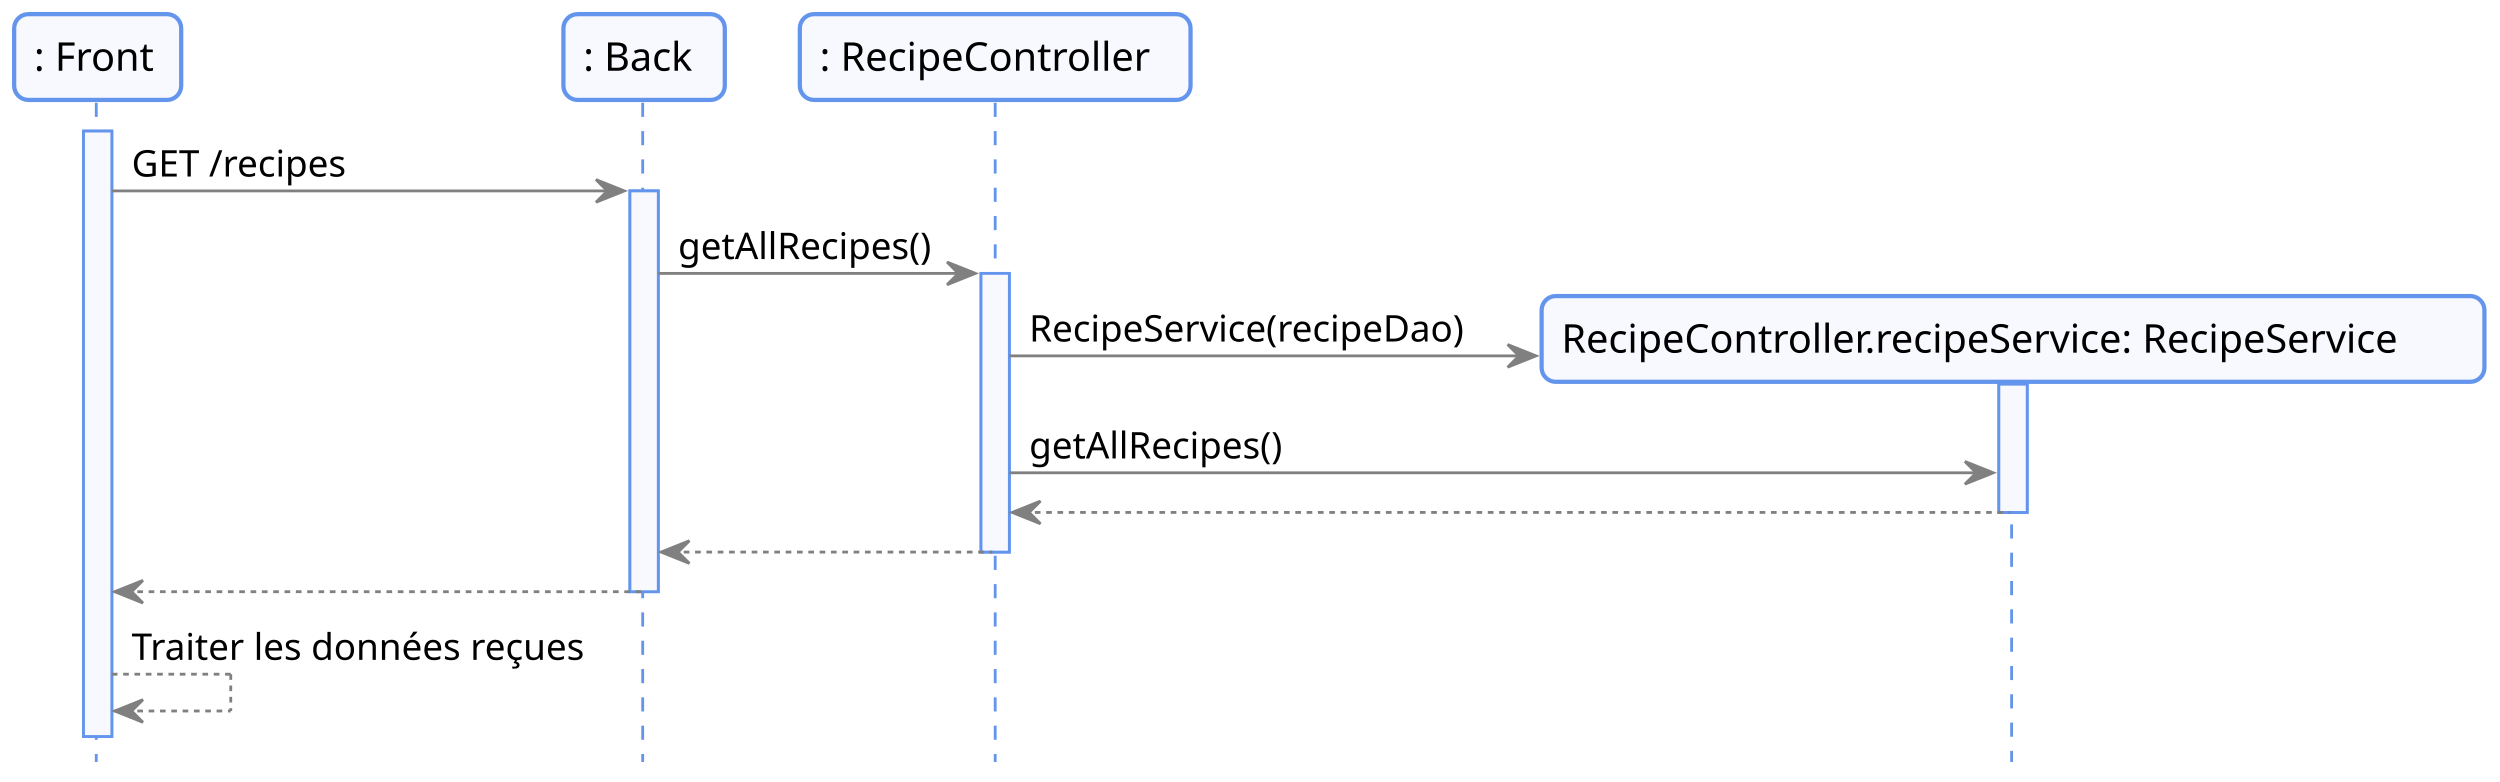
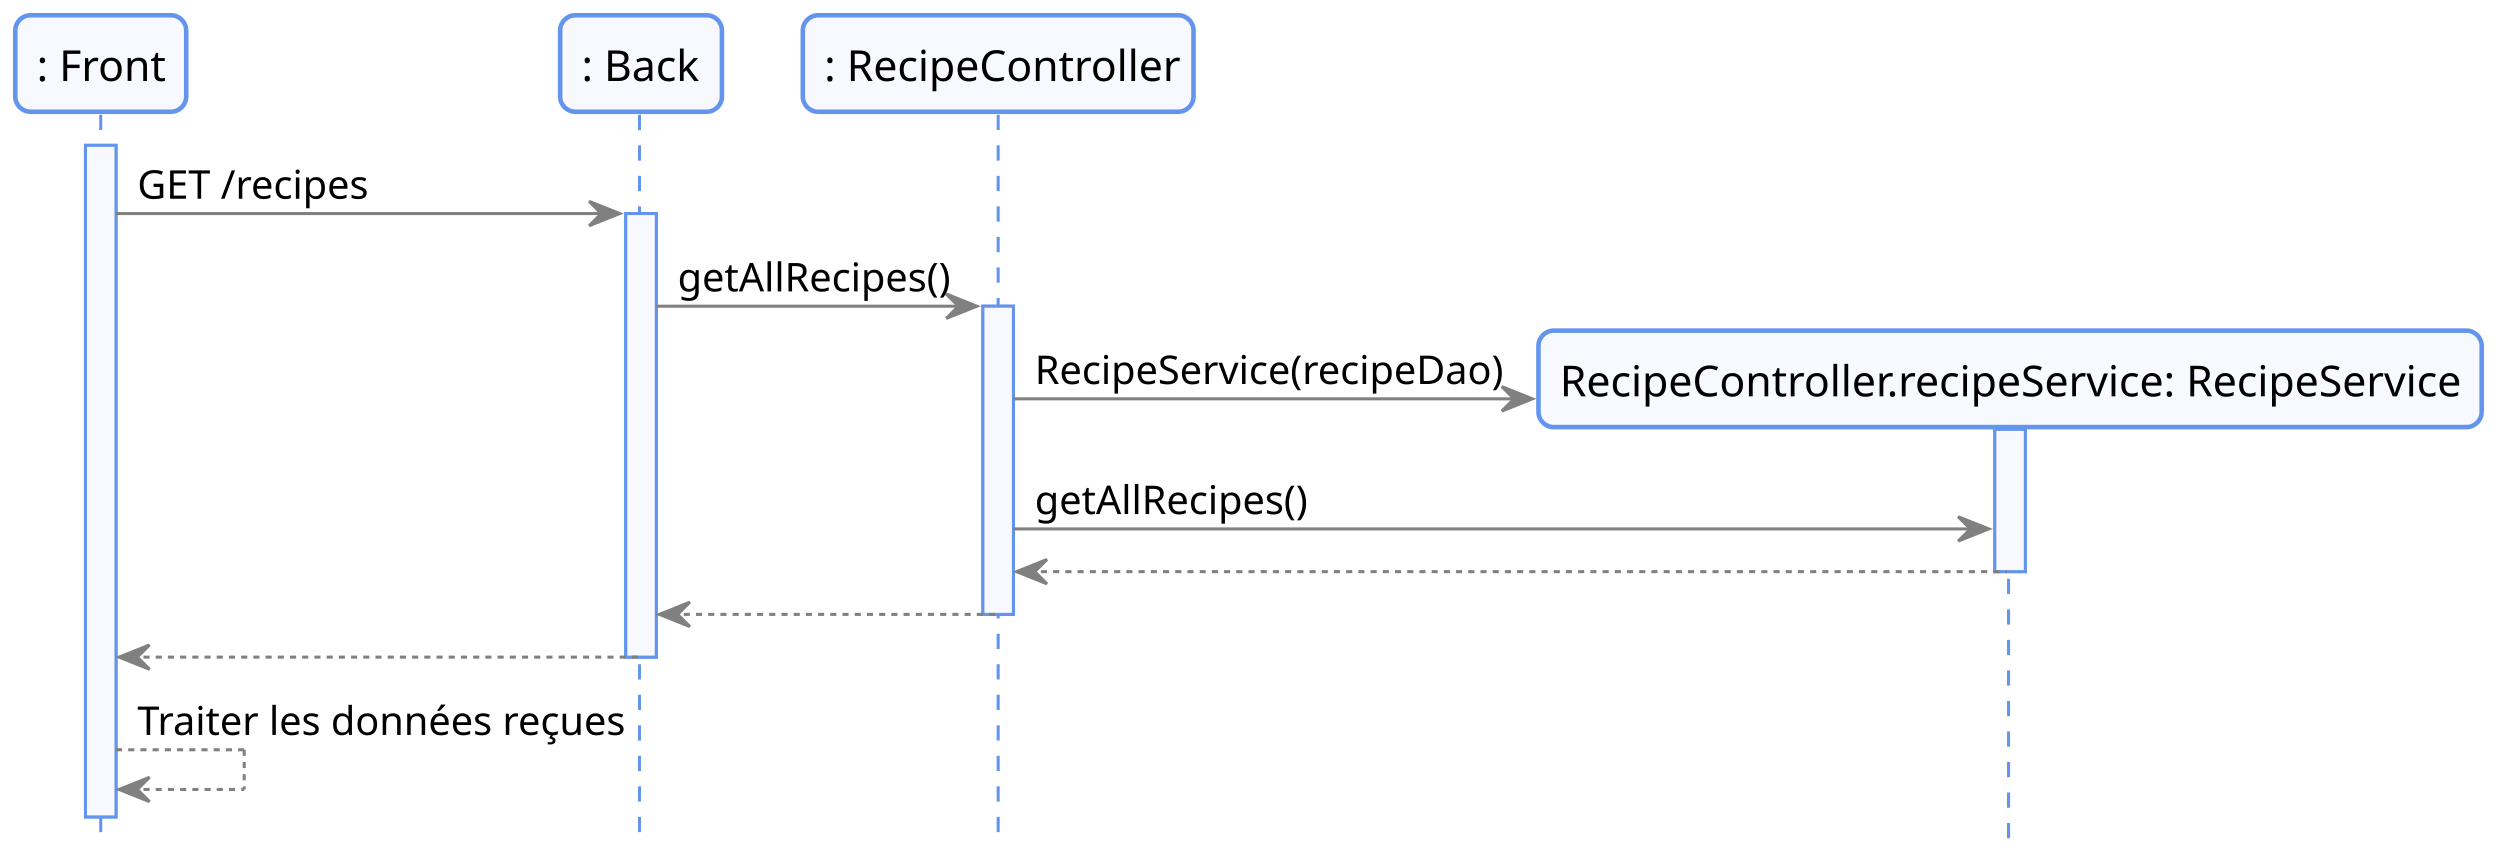
- <svg xmlns="http://www.w3.org/2000/svg" contentScriptType="application/ecmascript" contentStyleType="text/css" height="276px" preserveAspectRatio="none" style="width:883px;height:276px;" version="1.1" viewBox="0 0 883 276" width="883px" zoomAndPan="magnify">
+ <svg xmlns="http://www.w3.org/2000/svg" contentScriptType="application/ecmascript" contentStyleType="text/css" height="283px" preserveAspectRatio="none" style="width:819px;height:283px;" version="1.1" viewBox="0 0 819 283" width="819px" zoomAndPan="magnify">
  <defs />
  <g>
-     <rect fill="#F8F8FF" height="213.828" style="stroke:#6495ED;stroke-width:1.0;" width="10" x="29.5" y="46.297" />
-     <rect fill="#F8F8FF" height="141.562" style="stroke:#6495ED;stroke-width:1.0;" width="10" x="222.5" y="67.43" />
-     <rect fill="#F8F8FF" height="98.43" style="stroke:#6495ED;stroke-width:1.0;" width="10" x="346.5" y="96.562" />
-     <rect fill="#F8F8FF" height="45.297" style="stroke:#6495ED;stroke-width:1.0;" width="10" x="706" y="135.695" />
-     <line style="stroke:#6495ED;stroke-width:1.0;stroke-dasharray:5.0,5.0;" x1="34" x2="34" y1="36.297" y2="269.125" />
-     <line style="stroke:#6495ED;stroke-width:1.0;stroke-dasharray:5.0,5.0;" x1="227" x2="227" y1="36.297" y2="269.125" />
-     <line style="stroke:#6495ED;stroke-width:1.0;stroke-dasharray:5.0,5.0;" x1="351.5" x2="351.5" y1="36.297" y2="269.125" />
-     <line style="stroke:#6495ED;stroke-width:1.0;stroke-dasharray:5.0,5.0;" x1="710.5" x2="710.5" y1="135.211" y2="269.125" />
-     <rect fill="#F8F8FF" height="30.297" rx="5" ry="5" style="stroke:#6495ED;stroke-width:1.5;" width="59" x="5" y="5" />
-     <text fill="#000000" font-family="sans-serif" font-size="14" lengthAdjust="spacingAndGlyphs" textLength="45" x="12" y="24.995">: Front</text>
-     <rect fill="#F8F8FF" height="30.297" rx="5" ry="5" style="stroke:#6495ED;stroke-width:1.5;" width="57" x="199" y="5" />
-     <text fill="#000000" font-family="sans-serif" font-size="14" lengthAdjust="spacingAndGlyphs" textLength="43" x="206" y="24.995">: Back</text>
-     <rect fill="#F8F8FF" height="30.297" rx="5" ry="5" style="stroke:#6495ED;stroke-width:1.5;" width="138" x="282.5" y="5" />
-     <text fill="#000000" font-family="sans-serif" font-size="14" lengthAdjust="spacingAndGlyphs" textLength="124" x="289.5" y="24.995">: RecipeController</text>
-     <rect fill="#F8F8FF" height="213.828" style="stroke:#6495ED;stroke-width:1.0;" width="10" x="29.5" y="46.297" />
-     <rect fill="#F8F8FF" height="141.562" style="stroke:#6495ED;stroke-width:1.0;" width="10" x="222.5" y="67.43" />
-     <rect fill="#F8F8FF" height="98.43" style="stroke:#6495ED;stroke-width:1.0;" width="10" x="346.5" y="96.562" />
-     <rect fill="#F8F8FF" height="45.297" style="stroke:#6495ED;stroke-width:1.0;" width="10" x="706" y="135.695" />
-     <polygon fill="#808080" points="210.5,63.43,220.5,67.43,210.5,71.43,214.5,67.43" style="stroke:#808080;stroke-width:1.0;" />
-     <line style="stroke:#808080;stroke-width:1.0;" x1="39.5" x2="216.5" y1="67.43" y2="67.43" />
-     <text fill="#000000" font-family="sans-serif" font-size="13" lengthAdjust="spacingAndGlyphs" textLength="79" x="46.5" y="62.364">GET /recipes</text>
-     <polygon fill="#808080" points="334.5,92.562,344.5,96.562,334.5,100.562,338.5,96.562" style="stroke:#808080;stroke-width:1.0;" />
-     <line style="stroke:#808080;stroke-width:1.0;" x1="232.5" x2="340.5" y1="96.562" y2="96.562" />
-     <text fill="#000000" font-family="sans-serif" font-size="13" lengthAdjust="spacingAndGlyphs" textLength="95" x="239.5" y="91.497">getAllRecipes()</text>
-     <polygon fill="#808080" points="532.5,121.695,542.5,125.695,532.5,129.695,536.5,125.695" style="stroke:#808080;stroke-width:1.0;" />
-     <line style="stroke:#808080;stroke-width:1.0;" x1="356.5" x2="538.5" y1="125.695" y2="125.695" />
-     <text fill="#000000" font-family="sans-serif" font-size="13" lengthAdjust="spacingAndGlyphs" textLength="164" x="363.5" y="120.629">RecipeService(recipeDao)</text>
-     <rect fill="#F8F8FF" height="30.297" rx="5" ry="5" style="stroke:#6495ED;stroke-width:1.5;" width="333" x="544.5" y="104.562" />
-     <text fill="#000000" font-family="sans-serif" font-size="14" lengthAdjust="spacingAndGlyphs" textLength="319" x="551.5" y="124.558">RecipeController.recipeService: RecipeService</text>
-     <polygon fill="#808080" points="694,162.992,704,166.992,694,170.992,698,166.992" style="stroke:#808080;stroke-width:1.0;" />
-     <line style="stroke:#808080;stroke-width:1.0;" x1="356.5" x2="700" y1="166.992" y2="166.992" />
-     <text fill="#000000" font-family="sans-serif" font-size="13" lengthAdjust="spacingAndGlyphs" textLength="95" x="363.5" y="161.926">getAllRecipes()</text>
-     <polygon fill="#808080" points="367.5,176.992,357.5,180.992,367.5,184.992,363.5,180.992" style="stroke:#808080;stroke-width:1.0;" />
-     <line style="stroke:#808080;stroke-width:1.0;stroke-dasharray:2.0,2.0;" x1="361.5" x2="710" y1="180.992" y2="180.992" />
-     <polygon fill="#808080" points="243.5,190.992,233.5,194.992,243.5,198.992,239.5,194.992" style="stroke:#808080;stroke-width:1.0;" />
-     <line style="stroke:#808080;stroke-width:1.0;stroke-dasharray:2.0,2.0;" x1="237.5" x2="350.5" y1="194.992" y2="194.992" />
-     <polygon fill="#808080" points="50.5,204.992,40.5,208.992,50.5,212.992,46.5,208.992" style="stroke:#808080;stroke-width:1.0;" />
-     <line style="stroke:#808080;stroke-width:1.0;stroke-dasharray:2.0,2.0;" x1="44.5" x2="226.5" y1="208.992" y2="208.992" />
-     <line style="stroke:#808080;stroke-width:1.0;stroke-dasharray:2.0,2.0;" x1="39.5" x2="81.5" y1="238.125" y2="238.125" />
-     <line style="stroke:#808080;stroke-width:1.0;stroke-dasharray:2.0,2.0;" x1="81.5" x2="81.5" y1="238.125" y2="251.125" />
-     <line style="stroke:#808080;stroke-width:1.0;stroke-dasharray:2.0,2.0;" x1="40.5" x2="81.5" y1="251.125" y2="251.125" />
-     <polygon fill="#808080" points="50.5,247.125,40.5,251.125,50.5,255.125,46.5,251.125" style="stroke:#808080;stroke-width:1.0;" />
-     <text fill="#000000" font-family="sans-serif" font-size="13" lengthAdjust="spacingAndGlyphs" textLength="169" x="46.5" y="233.059">Traiter les données reçues</text>
+     <rect fill="#F8F8FF" height="220.016" style="stroke:#6495ED;stroke-width:1.0;" width="10" x="28" y="47.609" />
+     <rect fill="#F8F8FF" height="145.312" style="stroke:#6495ED;stroke-width:1.0;" width="10" x="205" y="69.961" />
+     <rect fill="#F8F8FF" height="100.961" style="stroke:#6495ED;stroke-width:1.0;" width="10" x="322" y="100.312" />
+     <rect fill="#F8F8FF" height="46.609" style="stroke:#6495ED;stroke-width:1.0;" width="10" x="653.5" y="140.664" />
+     <line style="stroke:#6495ED;stroke-width:1.0;stroke-dasharray:5.0,5.0;" x1="33" x2="33" y1="37.609" y2="276.625" />
+     <line style="stroke:#6495ED;stroke-width:1.0;stroke-dasharray:5.0,5.0;" x1="209.5" x2="209.5" y1="37.609" y2="276.625" />
+     <line style="stroke:#6495ED;stroke-width:1.0;stroke-dasharray:5.0,5.0;" x1="327" x2="327" y1="37.609" y2="276.625" />
+     <line style="stroke:#6495ED;stroke-width:1.0;stroke-dasharray:5.0,5.0;" x1="658" x2="658" y1="139.617" y2="276.625" />
+     <rect fill="#F8F8FF" height="31.609" rx="5" ry="5" style="stroke:#6495ED;stroke-width:1.5;" width="56" x="5" y="5" />
+     <text fill="#000000" font-family="sans-serif" font-size="14" lengthAdjust="spacing" textLength="42" x="12" y="26.533">: Front</text>
+     <rect fill="#F8F8FF" height="31.609" rx="5" ry="5" style="stroke:#6495ED;stroke-width:1.5;" width="53" x="183.5" y="5" />
+     <text fill="#000000" font-family="sans-serif" font-size="14" lengthAdjust="spacing" textLength="39" x="190.5" y="26.533">: Back</text>
+     <rect fill="#F8F8FF" height="31.609" rx="5" ry="5" style="stroke:#6495ED;stroke-width:1.5;" width="128" x="263" y="5" />
+     <text fill="#000000" font-family="sans-serif" font-size="14" lengthAdjust="spacing" textLength="114" x="270" y="26.533">: RecipeController</text>
+     <rect fill="#F8F8FF" height="220.016" style="stroke:#6495ED;stroke-width:1.0;" width="10" x="28" y="47.609" />
+     <rect fill="#F8F8FF" height="145.312" style="stroke:#6495ED;stroke-width:1.0;" width="10" x="205" y="69.961" />
+     <rect fill="#F8F8FF" height="100.961" style="stroke:#6495ED;stroke-width:1.0;" width="10" x="322" y="100.312" />
+     <rect fill="#F8F8FF" height="46.609" style="stroke:#6495ED;stroke-width:1.0;" width="10" x="653.5" y="140.664" />
+     <polygon fill="#808080" points="193,65.961,203,69.961,193,73.961,197,69.961" style="stroke:#808080;stroke-width:1.0;" />
+     <line style="stroke:#808080;stroke-width:1.0;" x1="38" x2="199" y1="69.961" y2="69.961" />
+     <text fill="#000000" font-family="sans-serif" font-size="13" lengthAdjust="spacing" textLength="76" x="45" y="65.105">GET /recipes</text>
+     <polygon fill="#808080" points="310,96.312,320,100.312,310,104.312,314,100.312" style="stroke:#808080;stroke-width:1.0;" />
+     <line style="stroke:#808080;stroke-width:1.0;" x1="215" x2="316" y1="100.312" y2="100.312" />
+     <text fill="#000000" font-family="sans-serif" font-size="13" lengthAdjust="spacing" textLength="88" x="222" y="95.456">getAllRecipes()</text>
+     <polygon fill="#808080" points="492,126.664,502,130.664,492,134.664,496,130.664" style="stroke:#808080;stroke-width:1.0;" />
+     <line style="stroke:#808080;stroke-width:1.0;" x1="332" x2="498" y1="130.664" y2="130.664" />
+     <text fill="#000000" font-family="sans-serif" font-size="13" lengthAdjust="spacing" textLength="148" x="339" y="125.808">RecipeService(recipeDao)</text>
+     <rect fill="#F8F8FF" height="31.609" rx="5" ry="5" style="stroke:#6495ED;stroke-width:1.5;" width="309" x="504" y="108.312" />
+     <text fill="#000000" font-family="sans-serif" font-size="14" lengthAdjust="spacing" textLength="295" x="511" y="129.846">RecipeController.recipeService: RecipeService</text>
+     <polygon fill="#808080" points="641.5,169.273,651.5,173.273,641.5,177.273,645.5,173.273" style="stroke:#808080;stroke-width:1.0;" />
+     <line style="stroke:#808080;stroke-width:1.0;" x1="332" x2="647.5" y1="173.273" y2="173.273" />
+     <text fill="#000000" font-family="sans-serif" font-size="13" lengthAdjust="spacing" textLength="88" x="339" y="168.417">getAllRecipes()</text>
+     <polygon fill="#808080" points="343,183.273,333,187.273,343,191.273,339,187.273" style="stroke:#808080;stroke-width:1.0;" />
+     <line style="stroke:#808080;stroke-width:1.0;stroke-dasharray:2.0,2.0;" x1="337" x2="657.5" y1="187.273" y2="187.273" />
+     <polygon fill="#808080" points="226,197.273,216,201.273,226,205.273,222,201.273" style="stroke:#808080;stroke-width:1.0;" />
+     <line style="stroke:#808080;stroke-width:1.0;stroke-dasharray:2.0,2.0;" x1="220" x2="326" y1="201.273" y2="201.273" />
+     <polygon fill="#808080" points="49,211.273,39,215.273,49,219.273,45,215.273" style="stroke:#808080;stroke-width:1.0;" />
+     <line style="stroke:#808080;stroke-width:1.0;stroke-dasharray:2.0,2.0;" x1="43" x2="209" y1="215.273" y2="215.273" />
+     <line style="stroke:#808080;stroke-width:1.0;stroke-dasharray:2.0,2.0;" x1="38" x2="80" y1="245.625" y2="245.625" />
+     <line style="stroke:#808080;stroke-width:1.0;stroke-dasharray:2.0,2.0;" x1="80" x2="80" y1="245.625" y2="258.625" />
+     <line style="stroke:#808080;stroke-width:1.0;stroke-dasharray:2.0,2.0;" x1="39" x2="80" y1="258.625" y2="258.625" />
+     <polygon fill="#808080" points="49,254.625,39,258.625,49,262.625,45,258.625" style="stroke:#808080;stroke-width:1.0;" />
+     <text fill="#000000" font-family="sans-serif" font-size="13" lengthAdjust="spacing" textLength="153" x="45" y="240.769">Traiter les données reçues</text>
  </g>
</svg>
